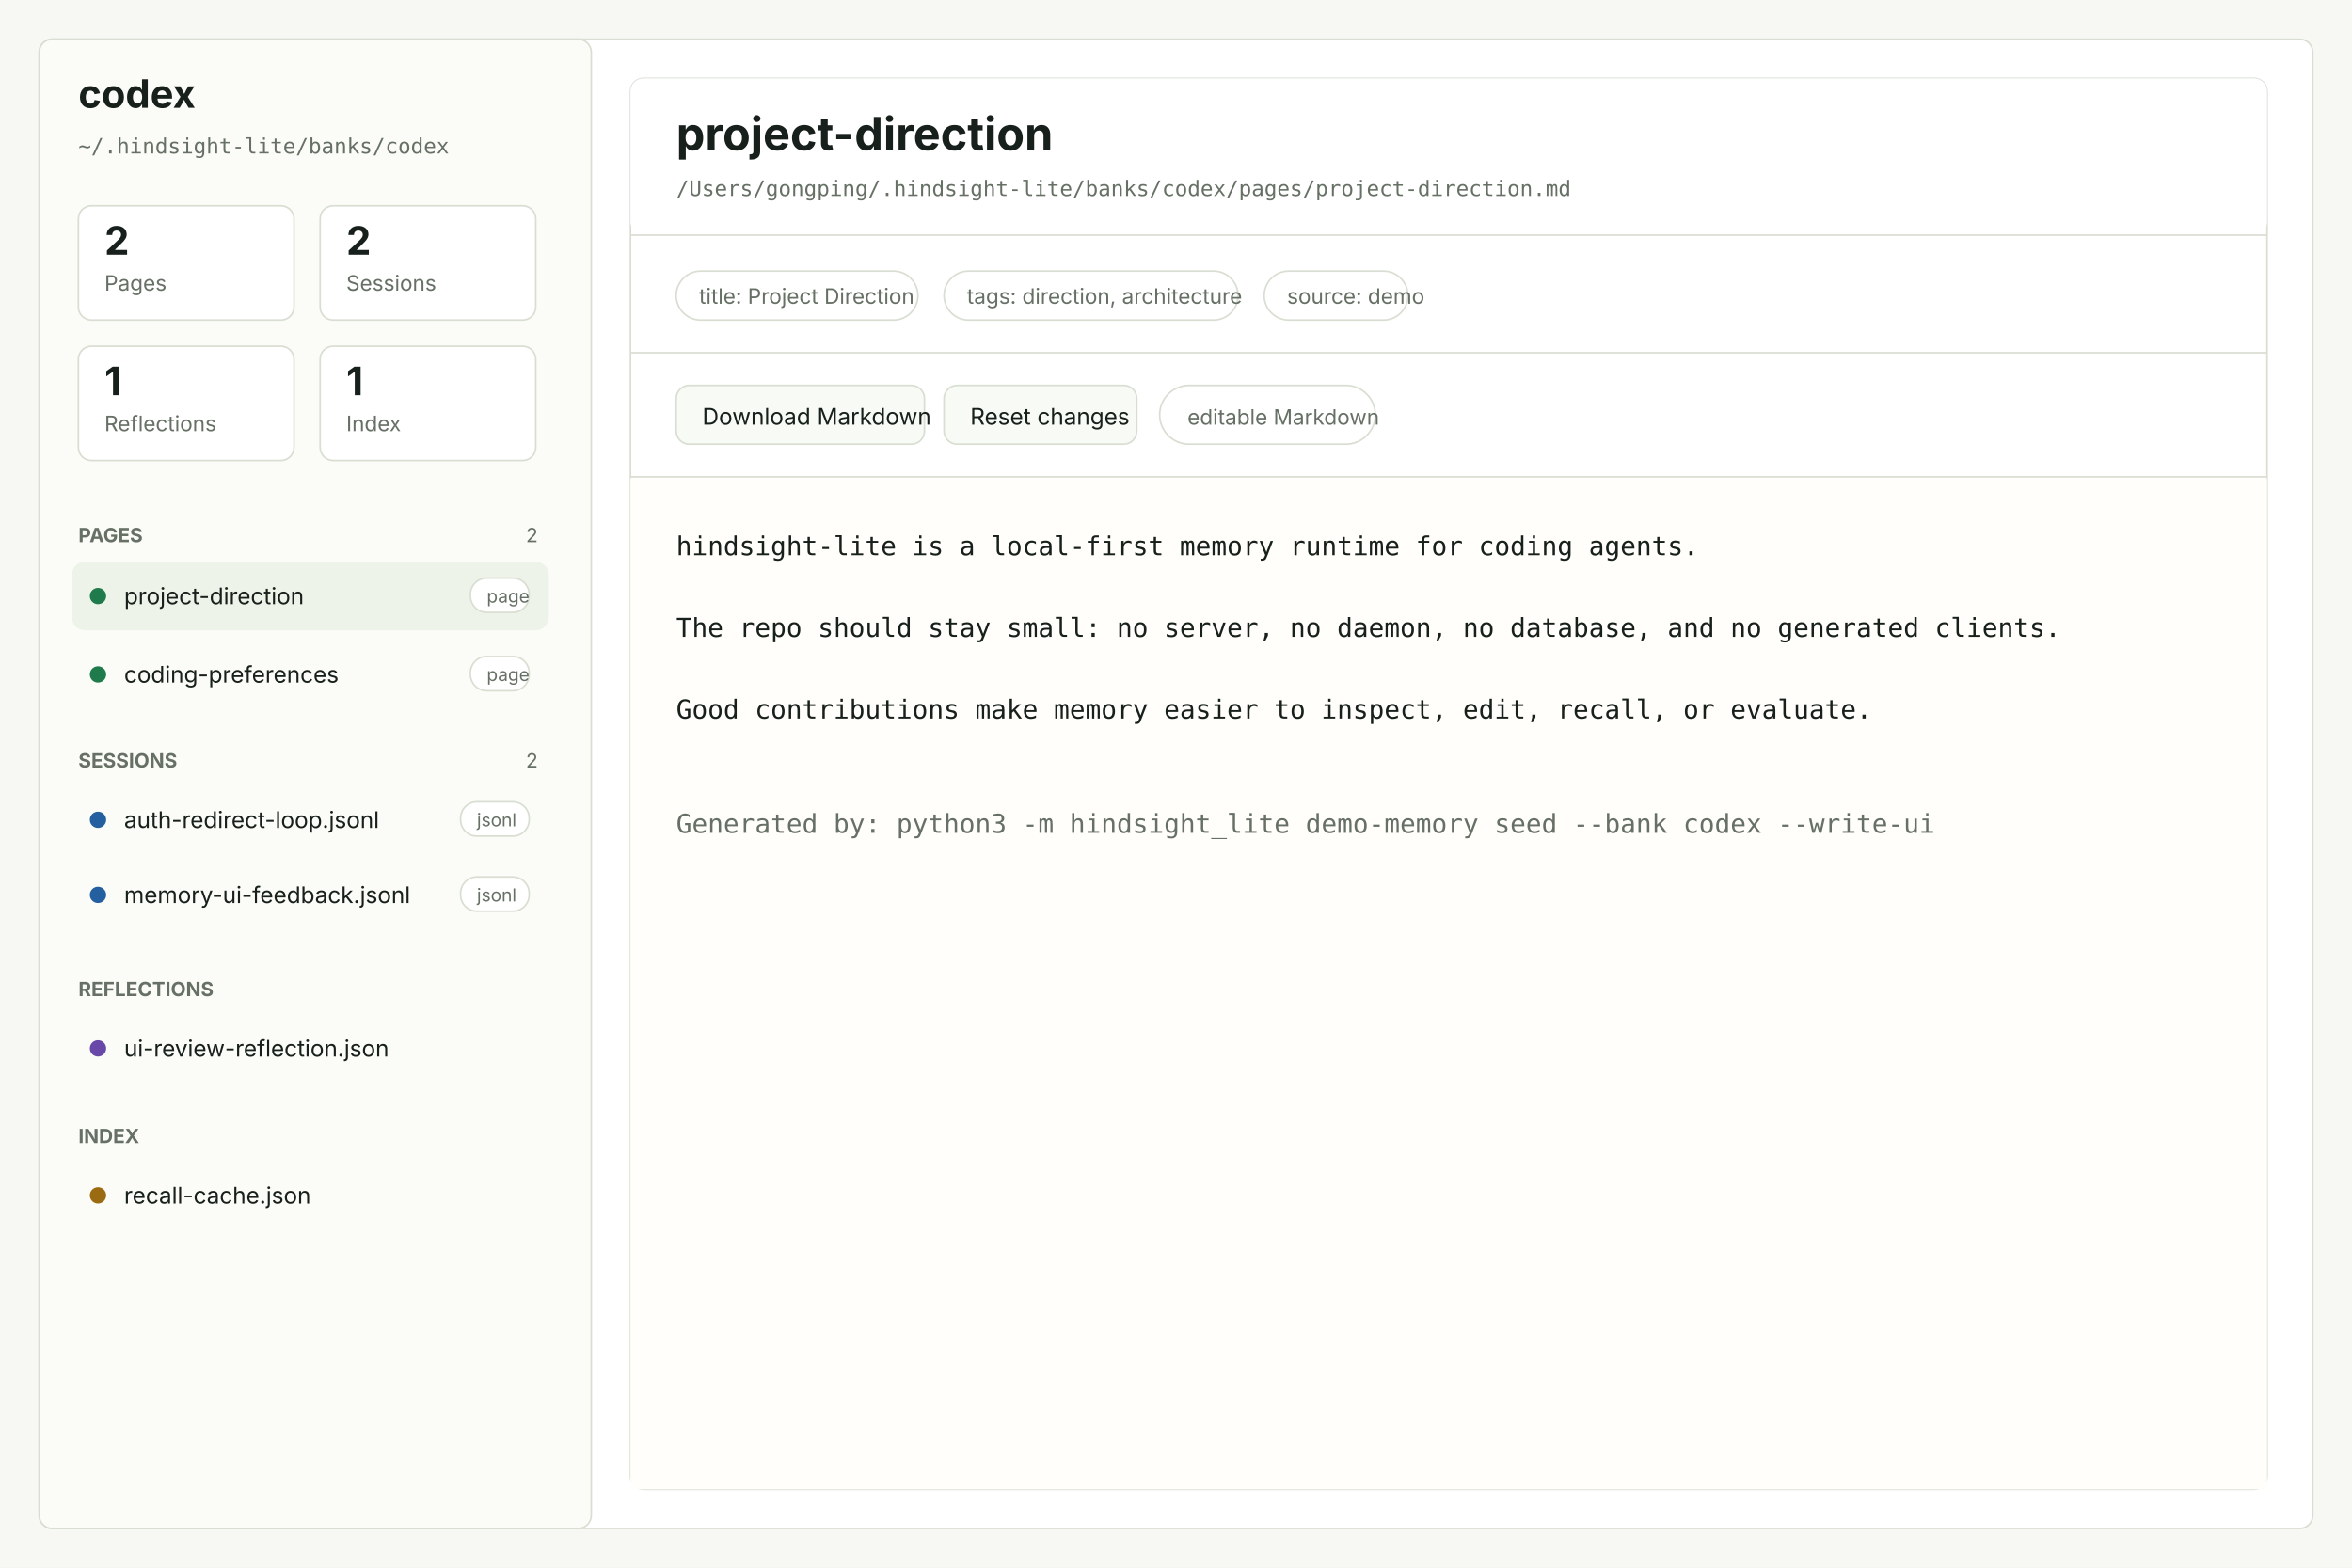
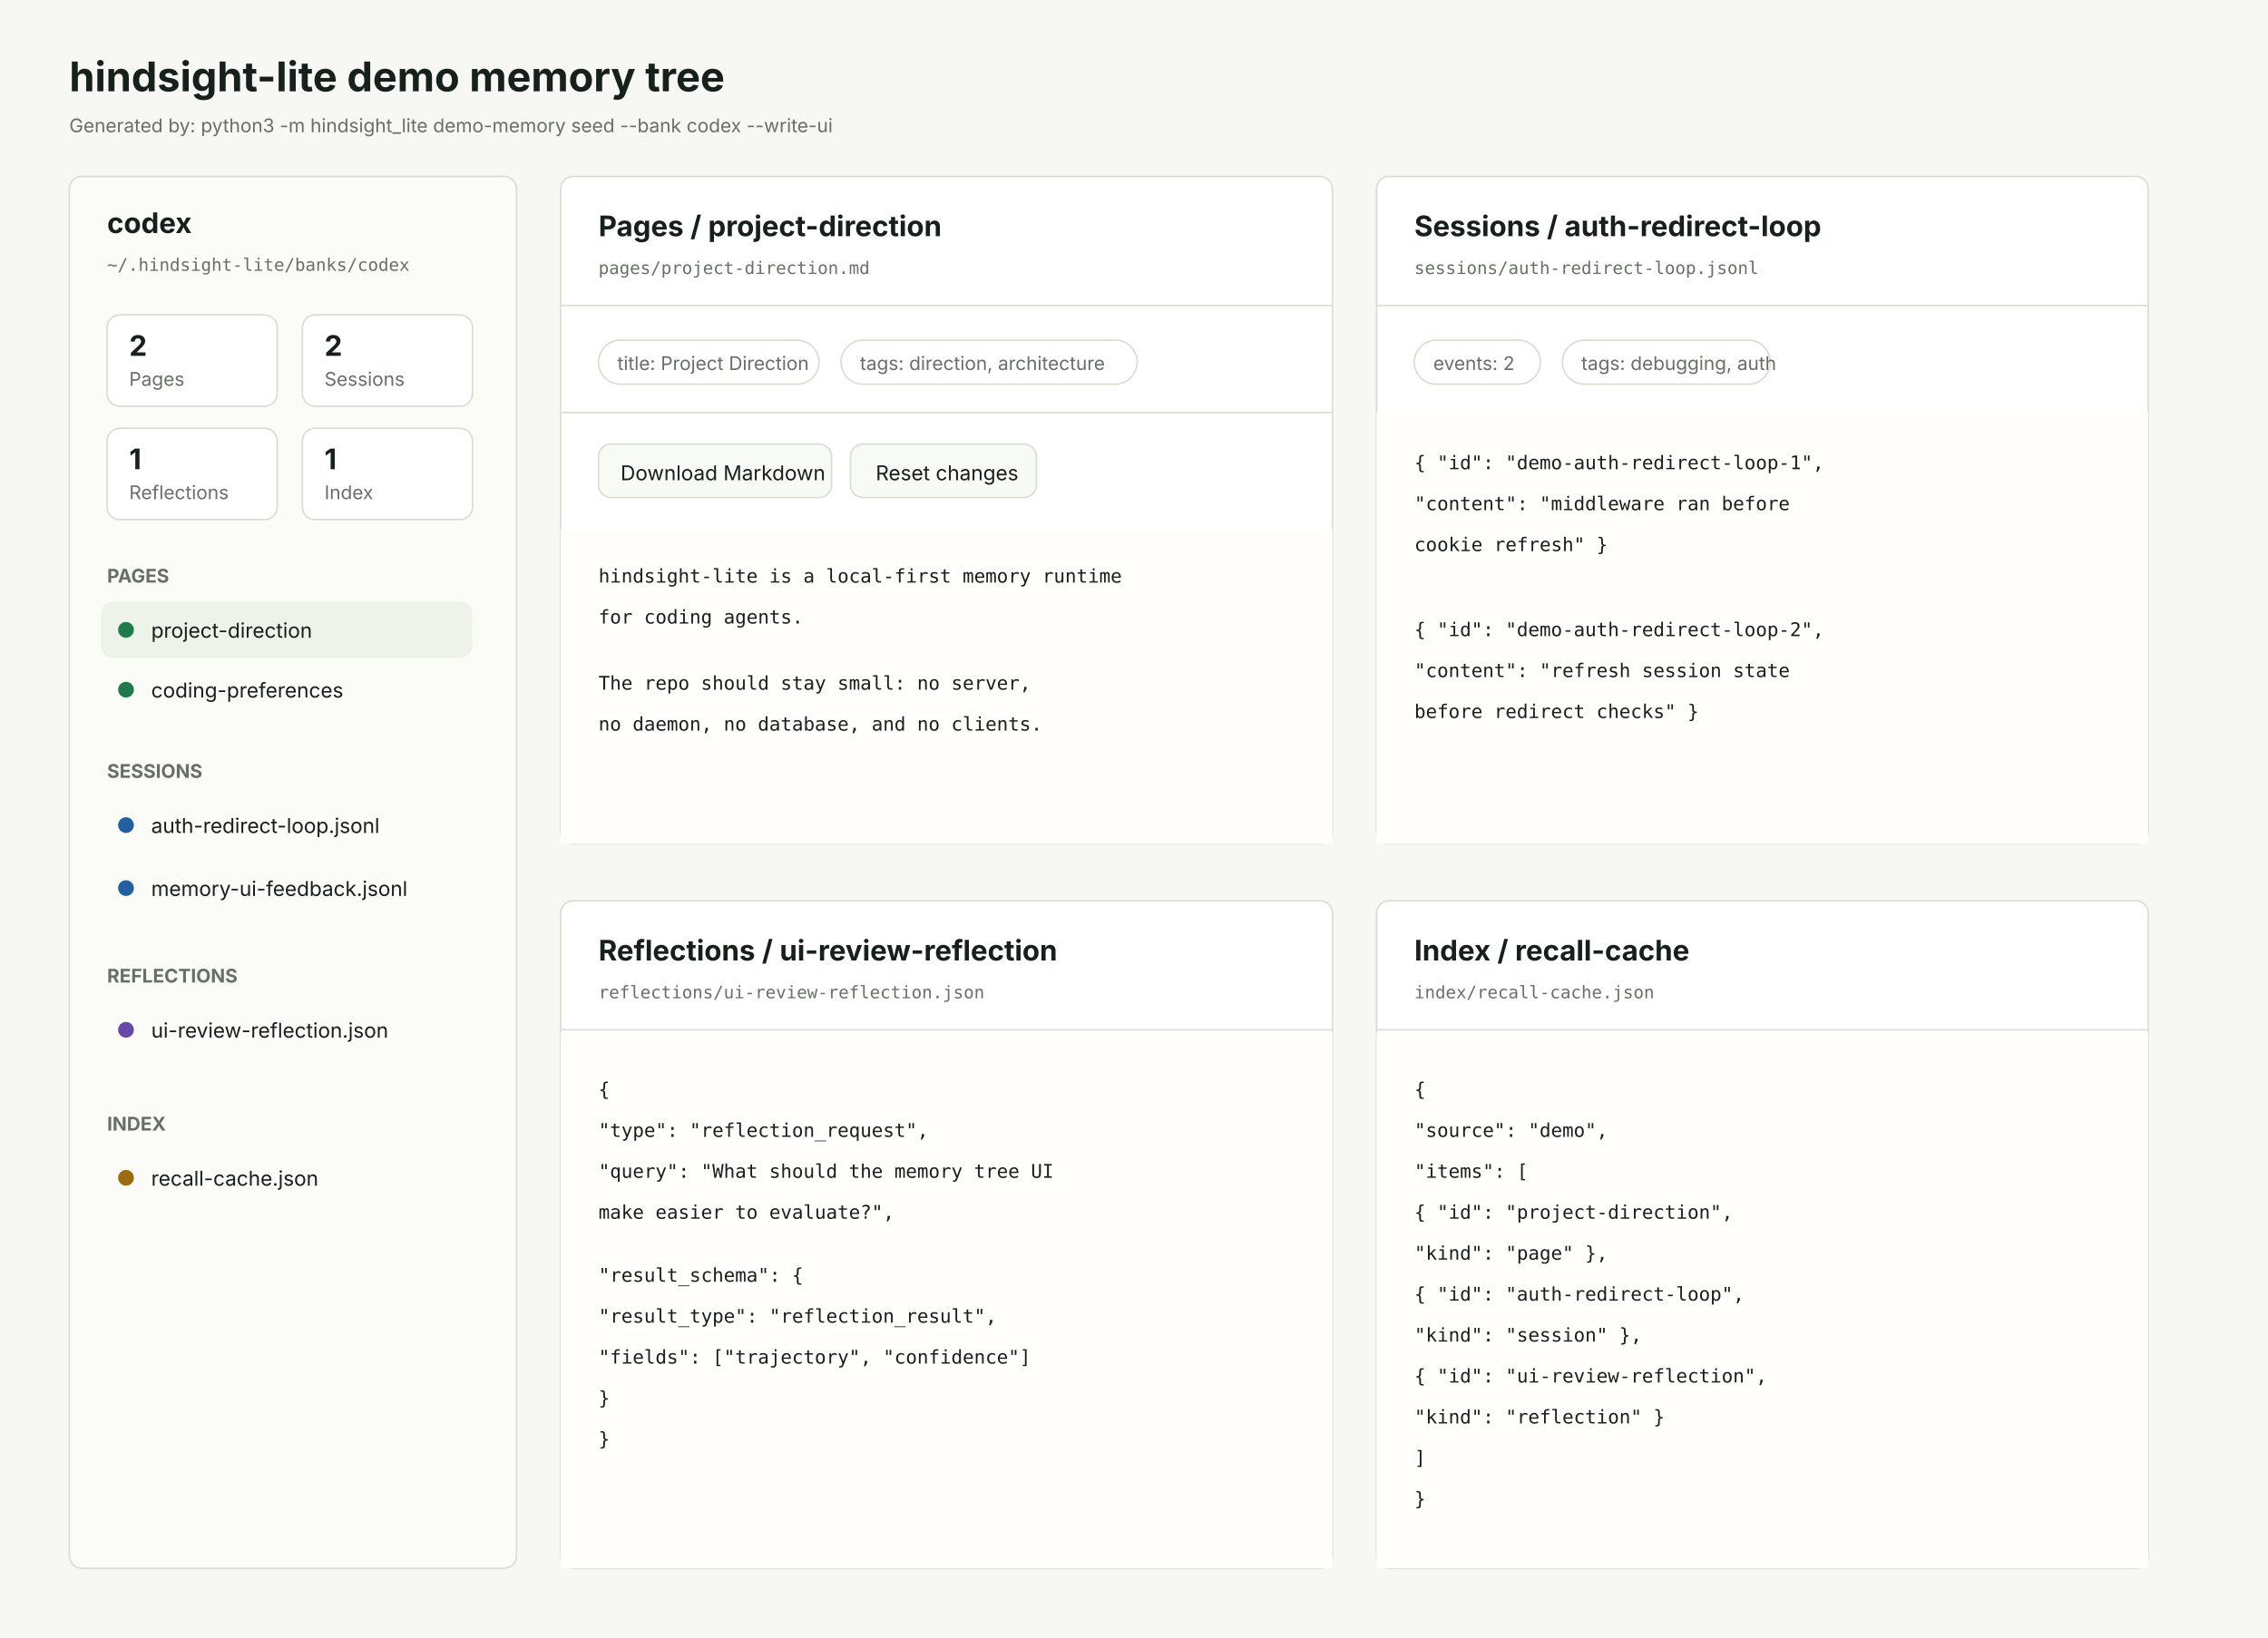
- <svg xmlns="http://www.w3.org/2000/svg" width="1440" height="960" viewBox="0 0 1440 960" role="img" aria-labelledby="title desc">
-   <rect width="1440" height="960" fill="#f7f7f3" />
-   <rect x="24" y="24" width="1392" height="912" rx="8" fill="#ffffff" stroke="#d9ded2" />
-   <rect x="24" y="24" width="338" height="912" rx="8" fill="#fbfbf7" stroke="#d9ded2" />
-   <text x="48" y="66" fill="#18201b" font-family="-apple-system, BlinkMacSystemFont, Segoe UI, sans-serif" font-size="24" font-weight="700">codex</text>
-   <text x="48" y="94" fill="#667065" font-family="ui-monospace, SFMono-Regular, Menlo, monospace" font-size="13">~/.hindsight-lite/banks/codex</text>
-   <g transform="translate(48 126)">
-     <rect width="132" height="70" rx="8" fill="#ffffff" stroke="#d9ded2" />
-     <text x="16" y="30" fill="#18201b" font-family="-apple-system, BlinkMacSystemFont, Segoe UI, sans-serif" font-size="24" font-weight="700">2</text>
-     <text x="16" y="52" fill="#667065" font-family="-apple-system, BlinkMacSystemFont, Segoe UI, sans-serif" font-size="13">Pages</text>
-     <rect x="148" width="132" height="70" rx="8" fill="#ffffff" stroke="#d9ded2" />
-     <text x="164" y="30" fill="#18201b" font-family="-apple-system, BlinkMacSystemFont, Segoe UI, sans-serif" font-size="24" font-weight="700">2</text>
-     <text x="164" y="52" fill="#667065" font-family="-apple-system, BlinkMacSystemFont, Segoe UI, sans-serif" font-size="13">Sessions</text>
+ <svg xmlns="http://www.w3.org/2000/svg" width="1440" height="1040" viewBox="0 0 1440 1040" role="img" aria-labelledby="title desc">
+   <defs>
+     <style>
+       .ui { font-family: -apple-system, BlinkMacSystemFont, "Segoe UI", sans-serif; }
+       .mono { font-family: ui-monospace, SFMono-Regular, Menlo, monospace; }
+       .title { fill: #18201b; font-size: 26px; font-weight: 700; }
+       .section { fill: #18201b; font-size: 18px; font-weight: 700; }
+       .small { fill: #667065; font-size: 12px; }
+       .body { fill: #18201b; font-size: 13px; }
+       .code { fill: #18201b; font-size: 12px; }
+       .muted-code { fill: #667065; font-size: 11px; }
+       .panel { fill: #ffffff; stroke: #d9ded2; }
+       .soft { fill: #fbfbf7; stroke: #d9ded2; }
+       .active { fill: #eef3e9; }
+       .page { fill: #1f7a4c; }
+       .session { fill: #245f9f; }
+       .reflection { fill: #6848a8; }
+       .index { fill: #9b6b12; }
+     </style>
+   </defs>
+   <rect width="1440" height="1040" fill="#f7f7f3" />
+   <text x="44" y="58" class="ui title">hindsight-lite demo memory tree</text>
+   <text x="44" y="84" class="ui small">Generated by: python3 -m hindsight_lite demo-memory seed --bank codex --write-ui</text>
+   <g transform="translate(44 112)">
+     <rect width="284" height="884" rx="8" class="soft" />
+     <text x="24" y="36" class="ui section">codex</text>
+     <text x="24" y="60" class="mono muted-code">~/.hindsight-lite/banks/codex</text>
+     <g transform="translate(24 88)">
+       <rect width="108" height="58" rx="8" class="panel" />
+       <text x="14" y="26" class="ui section">2</text>
+       <text x="14" y="45" class="ui small">Pages</text>
+       <rect x="124" width="108" height="58" rx="8" class="panel" />
+       <text x="138" y="26" class="ui section">2</text>
+       <text x="138" y="45" class="ui small">Sessions</text>
+       <rect y="72" width="108" height="58" rx="8" class="panel" />
+       <text x="14" y="98" class="ui section">1</text>
+       <text x="14" y="117" class="ui small">Reflections</text>
+       <rect x="124" y="72" width="108" height="58" rx="8" class="panel" />
+       <text x="138" y="98" class="ui section">1</text>
+       <text x="138" y="117" class="ui small">Index</text>
+     </g>
+     <text x="24" y="258" class="ui small" font-weight="700">PAGES</text>
+     <rect x="20" y="270" width="236" height="36" rx="8" class="active" />
+     <circle cx="36" cy="288" r="5" class="page" />
+     <text x="52" y="293" class="ui body">project-direction</text>
+     <circle cx="36" cy="326" r="5" class="page" />
+     <text x="52" y="331" class="ui body">coding-preferences</text>
+     <text x="24" y="382" class="ui small" font-weight="700">SESSIONS</text>
+     <circle cx="36" cy="412" r="5" class="session" />
+     <text x="52" y="417" class="ui body">auth-redirect-loop.jsonl</text>
+     <circle cx="36" cy="452" r="5" class="session" />
+     <text x="52" y="457" class="ui body">memory-ui-feedback.jsonl</text>
+     <text x="24" y="512" class="ui small" font-weight="700">REFLECTIONS</text>
+     <circle cx="36" cy="542" r="5" class="reflection" />
+     <text x="52" y="547" class="ui body">ui-review-reflection.json</text>
+     <text x="24" y="606" class="ui small" font-weight="700">INDEX</text>
+     <circle cx="36" cy="636" r="5" class="index" />
+     <text x="52" y="641" class="ui body">recall-cache.json</text>
  </g>
-   <g transform="translate(48 212)">
-     <rect width="132" height="70" rx="8" fill="#ffffff" stroke="#d9ded2" />
-     <text x="16" y="30" fill="#18201b" font-family="-apple-system, BlinkMacSystemFont, Segoe UI, sans-serif" font-size="24" font-weight="700">1</text>
-     <text x="16" y="52" fill="#667065" font-family="-apple-system, BlinkMacSystemFont, Segoe UI, sans-serif" font-size="13">Reflections</text>
-     <rect x="148" width="132" height="70" rx="8" fill="#ffffff" stroke="#d9ded2" />
-     <text x="164" y="30" fill="#18201b" font-family="-apple-system, BlinkMacSystemFont, Segoe UI, sans-serif" font-size="24" font-weight="700">1</text>
-     <text x="164" y="52" fill="#667065" font-family="-apple-system, BlinkMacSystemFont, Segoe UI, sans-serif" font-size="13">Index</text>
+   <g transform="translate(356 112)">
+     <rect width="490" height="424" rx="8" class="panel" />
+     <text x="24" y="38" class="ui section">Pages / project-direction</text>
+     <text x="24" y="62" class="mono muted-code">pages/project-direction.md</text>
+     <line x1="0" y1="82" x2="490" y2="82" stroke="#d9ded2" />
+     <g transform="translate(24 104)">
+       <rect width="140" height="28" rx="14" class="panel" />
+       <text x="12" y="19" class="ui small">title: Project Direction</text>
+       <rect x="154" width="188" height="28" rx="14" class="panel" />
+       <text x="166" y="19" class="ui small">tags: direction, architecture</text>
+     </g>
+     <line x1="0" y1="150" x2="490" y2="150" stroke="#d9ded2" />
+     <g transform="translate(24 170)">
+       <rect width="148" height="34" rx="8" fill="#f8faf5" stroke="#d9ded2" />
+       <text x="14" y="23" class="ui body">Download Markdown</text>
+       <rect x="160" width="118" height="34" rx="8" fill="#f8faf5" stroke="#d9ded2" />
+       <text x="176" y="23" class="ui body">Reset changes</text>
+     </g>
+     <rect x="0" y="224" width="490" height="200" fill="#fffefb" />
+     <text x="24" y="258" class="mono code">hindsight-lite is a local-first memory runtime</text>
+     <text x="24" y="284" class="mono code">for coding agents.</text>
+     <text x="24" y="326" class="mono code">The repo should stay small: no server,</text>
+     <text x="24" y="352" class="mono code">no daemon, no database, and no clients.</text>
  </g>
-   <text x="48" y="332" fill="#667065" font-family="-apple-system, BlinkMacSystemFont, Segoe UI, sans-serif" font-size="12" font-weight="700">PAGES</text>
-   <text x="322" y="332" fill="#667065" font-family="-apple-system, BlinkMacSystemFont, Segoe UI, sans-serif" font-size="12">2</text>
-   <rect x="44" y="344" width="292" height="42" rx="8" fill="#eef3e9" />
-   <circle cx="60" cy="365" r="5" fill="#1f7a4c" />
-   <text x="76" y="370" fill="#18201b" font-family="-apple-system, BlinkMacSystemFont, Segoe UI, sans-serif" font-size="14">project-direction</text>
-   <rect x="288" y="354" width="36" height="21" rx="10" fill="#ffffff" stroke="#d9ded2" />
-   <text x="298" y="369" fill="#667065" font-family="-apple-system, BlinkMacSystemFont, Segoe UI, sans-serif" font-size="11">page</text>
-   <circle cx="60" cy="413" r="5" fill="#1f7a4c" />
-   <text x="76" y="418" fill="#18201b" font-family="-apple-system, BlinkMacSystemFont, Segoe UI, sans-serif" font-size="14">coding-preferences</text>
-   <rect x="288" y="402" width="36" height="21" rx="10" fill="#ffffff" stroke="#d9ded2" />
-   <text x="298" y="417" fill="#667065" font-family="-apple-system, BlinkMacSystemFont, Segoe UI, sans-serif" font-size="11">page</text>
-   <text x="48" y="470" fill="#667065" font-family="-apple-system, BlinkMacSystemFont, Segoe UI, sans-serif" font-size="12" font-weight="700">SESSIONS</text>
-   <text x="322" y="470" fill="#667065" font-family="-apple-system, BlinkMacSystemFont, Segoe UI, sans-serif" font-size="12">2</text>
-   <circle cx="60" cy="502" r="5" fill="#245f9f" />
-   <text x="76" y="507" fill="#18201b" font-family="-apple-system, BlinkMacSystemFont, Segoe UI, sans-serif" font-size="14">auth-redirect-loop.jsonl</text>
-   <rect x="282" y="491" width="42" height="21" rx="10" fill="#ffffff" stroke="#d9ded2" />
-   <text x="292" y="506" fill="#667065" font-family="-apple-system, BlinkMacSystemFont, Segoe UI, sans-serif" font-size="11">jsonl</text>
-   <circle cx="60" cy="548" r="5" fill="#245f9f" />
-   <text x="76" y="553" fill="#18201b" font-family="-apple-system, BlinkMacSystemFont, Segoe UI, sans-serif" font-size="14">memory-ui-feedback.jsonl</text>
-   <rect x="282" y="537" width="42" height="21" rx="10" fill="#ffffff" stroke="#d9ded2" />
-   <text x="292" y="552" fill="#667065" font-family="-apple-system, BlinkMacSystemFont, Segoe UI, sans-serif" font-size="11">jsonl</text>
-   <text x="48" y="610" fill="#667065" font-family="-apple-system, BlinkMacSystemFont, Segoe UI, sans-serif" font-size="12" font-weight="700">REFLECTIONS</text>
-   <circle cx="60" cy="642" r="5" fill="#6848a8" />
-   <text x="76" y="647" fill="#18201b" font-family="-apple-system, BlinkMacSystemFont, Segoe UI, sans-serif" font-size="14">ui-review-reflection.json</text>
-   <text x="48" y="700" fill="#667065" font-family="-apple-system, BlinkMacSystemFont, Segoe UI, sans-serif" font-size="12" font-weight="700">INDEX</text>
-   <circle cx="60" cy="732" r="5" fill="#9b6b12" />
-   <text x="76" y="737" fill="#18201b" font-family="-apple-system, BlinkMacSystemFont, Segoe UI, sans-serif" font-size="14">recall-cache.json</text>
-   <g transform="translate(386 48)">
-     <rect width="1002" height="864" rx="8" fill="#ffffff" stroke="#d9ded2" />
-     <rect width="1002" height="96" rx="8" fill="#ffffff" />
-     <text x="28" y="44" fill="#18201b" font-family="-apple-system, BlinkMacSystemFont, Segoe UI, sans-serif" font-size="28" font-weight="700">project-direction</text>
-     <text x="28" y="72" fill="#667065" font-family="ui-monospace, SFMono-Regular, Menlo, monospace" font-size="13">/Users/gongping/.hindsight-lite/banks/codex/pages/project-direction.md</text>
-     <line x1="0" y1="96" x2="1002" y2="96" stroke="#d9ded2" />
-     <g transform="translate(28 118)">
-       <rect width="148" height="30" rx="15" fill="#ffffff" stroke="#d9ded2" />
-       <text x="14" y="20" fill="#667065" font-family="-apple-system, BlinkMacSystemFont, Segoe UI, sans-serif" font-size="13">title: Project Direction</text>
-       <rect x="164" width="180" height="30" rx="15" fill="#ffffff" stroke="#d9ded2" />
-       <text x="178" y="20" fill="#667065" font-family="-apple-system, BlinkMacSystemFont, Segoe UI, sans-serif" font-size="13">tags: direction, architecture</text>
-       <rect x="360" width="88" height="30" rx="15" fill="#ffffff" stroke="#d9ded2" />
-       <text x="374" y="20" fill="#667065" font-family="-apple-system, BlinkMacSystemFont, Segoe UI, sans-serif" font-size="13">source: demo</text>
+   <g transform="translate(874 112)">
+     <rect width="490" height="424" rx="8" class="panel" />
+     <text x="24" y="38" class="ui section">Sessions / auth-redirect-loop</text>
+     <text x="24" y="62" class="mono muted-code">sessions/auth-redirect-loop.jsonl</text>
+     <line x1="0" y1="82" x2="490" y2="82" stroke="#d9ded2" />
+     <g transform="translate(24 104)">
+       <rect width="80" height="28" rx="14" class="panel" />
+       <text x="12" y="19" class="ui small">events: 2</text>
+       <rect x="94" width="132" height="28" rx="14" class="panel" />
+       <text x="106" y="19" class="ui small">tags: debugging, auth</text>
    </g>
-     <line x1="0" y1="168" x2="1002" y2="168" stroke="#d9ded2" />
-     <g transform="translate(28 188)">
-       <rect width="152" height="36" rx="8" fill="#f8faf5" stroke="#d9ded2" />
-       <text x="16" y="24" fill="#18201b" font-family="-apple-system, BlinkMacSystemFont, Segoe UI, sans-serif" font-size="14">Download Markdown</text>
-       <rect x="164" width="118" height="36" rx="8" fill="#f8faf5" stroke="#d9ded2" />
-       <text x="180" y="24" fill="#18201b" font-family="-apple-system, BlinkMacSystemFont, Segoe UI, sans-serif" font-size="14">Reset changes</text>
-       <rect x="296" width="132" height="36" rx="18" fill="#ffffff" stroke="#d9ded2" />
-       <text x="313" y="24" fill="#667065" font-family="-apple-system, BlinkMacSystemFont, Segoe UI, sans-serif" font-size="13">editable Markdown</text>
-     </g>
-     <line x1="0" y1="244" x2="1002" y2="244" stroke="#d9ded2" />
-     <rect x="0" y="245" width="1002" height="619" rx="0" fill="#fffefb" />
-     <g font-family="ui-monospace, SFMono-Regular, Menlo, monospace" font-size="16" fill="#18201b">
-       <text x="28" y="292">hindsight-lite is a local-first memory runtime for coding agents.</text>
-       <text x="28" y="342">The repo should stay small: no server, no daemon, no database, and no generated clients.</text>
-       <text x="28" y="392">Good contributions make memory easier to inspect, edit, recall, or evaluate.</text>
-       <text x="28" y="462" fill="#667065">Generated by: python3 -m hindsight_lite demo-memory seed --bank codex --write-ui</text>
-     </g>
+     <rect x="0" y="150" width="490" height="274" fill="#fffefb" />
+     <text x="24" y="186" class="mono code">{ "id": "demo-auth-redirect-loop-1",</text>
+     <text x="24" y="212" class="mono code">  "content": "middleware ran before</text>
+     <text x="24" y="238" class="mono code">  cookie refresh" }</text>
+     <text x="24" y="292" class="mono code">{ "id": "demo-auth-redirect-loop-2",</text>
+     <text x="24" y="318" class="mono code">  "content": "refresh session state</text>
+     <text x="24" y="344" class="mono code">  before redirect checks" }</text>
+   </g>
+   <g transform="translate(356 572)">
+     <rect width="490" height="424" rx="8" class="panel" />
+     <text x="24" y="38" class="ui section">Reflections / ui-review-reflection</text>
+     <text x="24" y="62" class="mono muted-code">reflections/ui-review-reflection.json</text>
+     <line x1="0" y1="82" x2="490" y2="82" stroke="#d9ded2" />
+     <rect x="0" y="84" width="490" height="340" fill="#fffefb" />
+     <text x="24" y="124" class="mono code">{</text>
+     <text x="24" y="150" class="mono code">  "type": "reflection_request",</text>
+     <text x="24" y="176" class="mono code">  "query": "What should the memory tree UI</text>
+     <text x="24" y="202" class="mono code">  make easier to evaluate?",</text>
+     <text x="24" y="242" class="mono code">  "result_schema": {</text>
+     <text x="24" y="268" class="mono code">    "result_type": "reflection_result",</text>
+     <text x="24" y="294" class="mono code">    "fields": ["trajectory", "confidence"]</text>
+     <text x="24" y="320" class="mono code">  }</text>
+     <text x="24" y="346" class="mono code">}</text>
+   </g>
+   <g transform="translate(874 572)">
+     <rect width="490" height="424" rx="8" class="panel" />
+     <text x="24" y="38" class="ui section">Index / recall-cache</text>
+     <text x="24" y="62" class="mono muted-code">index/recall-cache.json</text>
+     <line x1="0" y1="82" x2="490" y2="82" stroke="#d9ded2" />
+     <rect x="0" y="84" width="490" height="340" fill="#fffefb" />
+     <text x="24" y="124" class="mono code">{</text>
+     <text x="24" y="150" class="mono code">  "source": "demo",</text>
+     <text x="24" y="176" class="mono code">  "items": [</text>
+     <text x="24" y="202" class="mono code">    { "id": "project-direction",</text>
+     <text x="24" y="228" class="mono code">      "kind": "page" },</text>
+     <text x="24" y="254" class="mono code">    { "id": "auth-redirect-loop",</text>
+     <text x="24" y="280" class="mono code">      "kind": "session" },</text>
+     <text x="24" y="306" class="mono code">    { "id": "ui-review-reflection",</text>
+     <text x="24" y="332" class="mono code">      "kind": "reflection" }</text>
+     <text x="24" y="358" class="mono code">  ]</text>
+     <text x="24" y="384" class="mono code">}</text>
  </g>
</svg>
